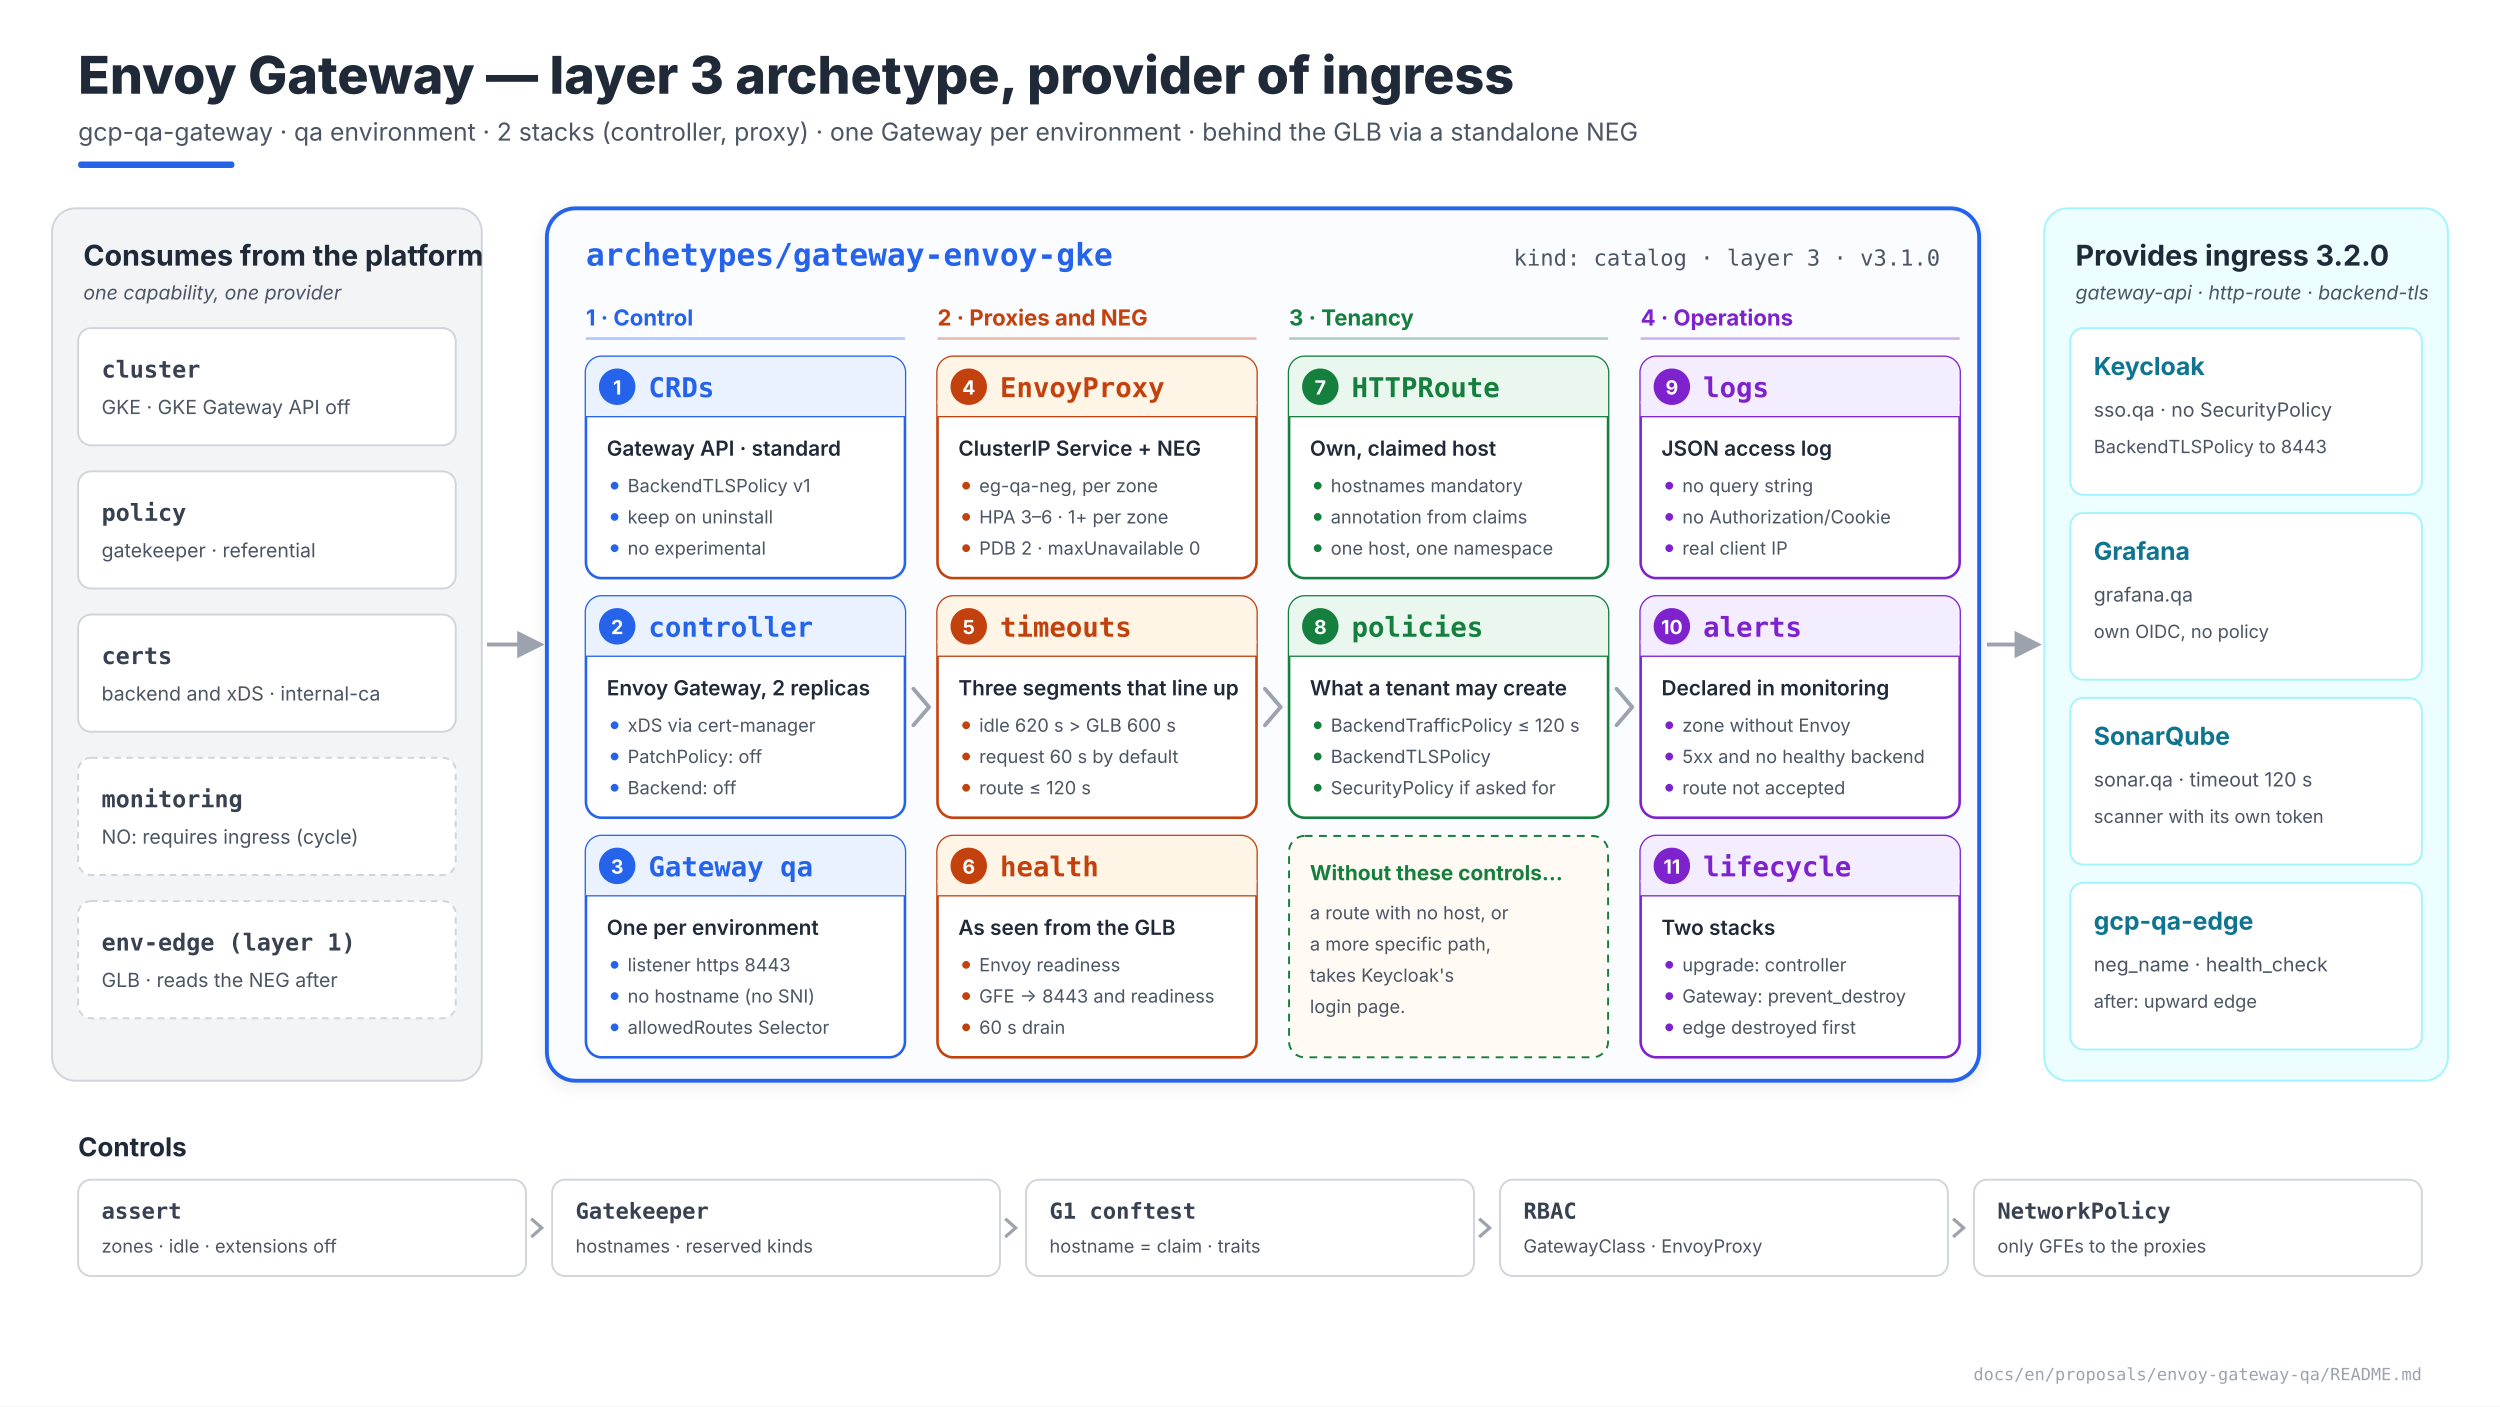
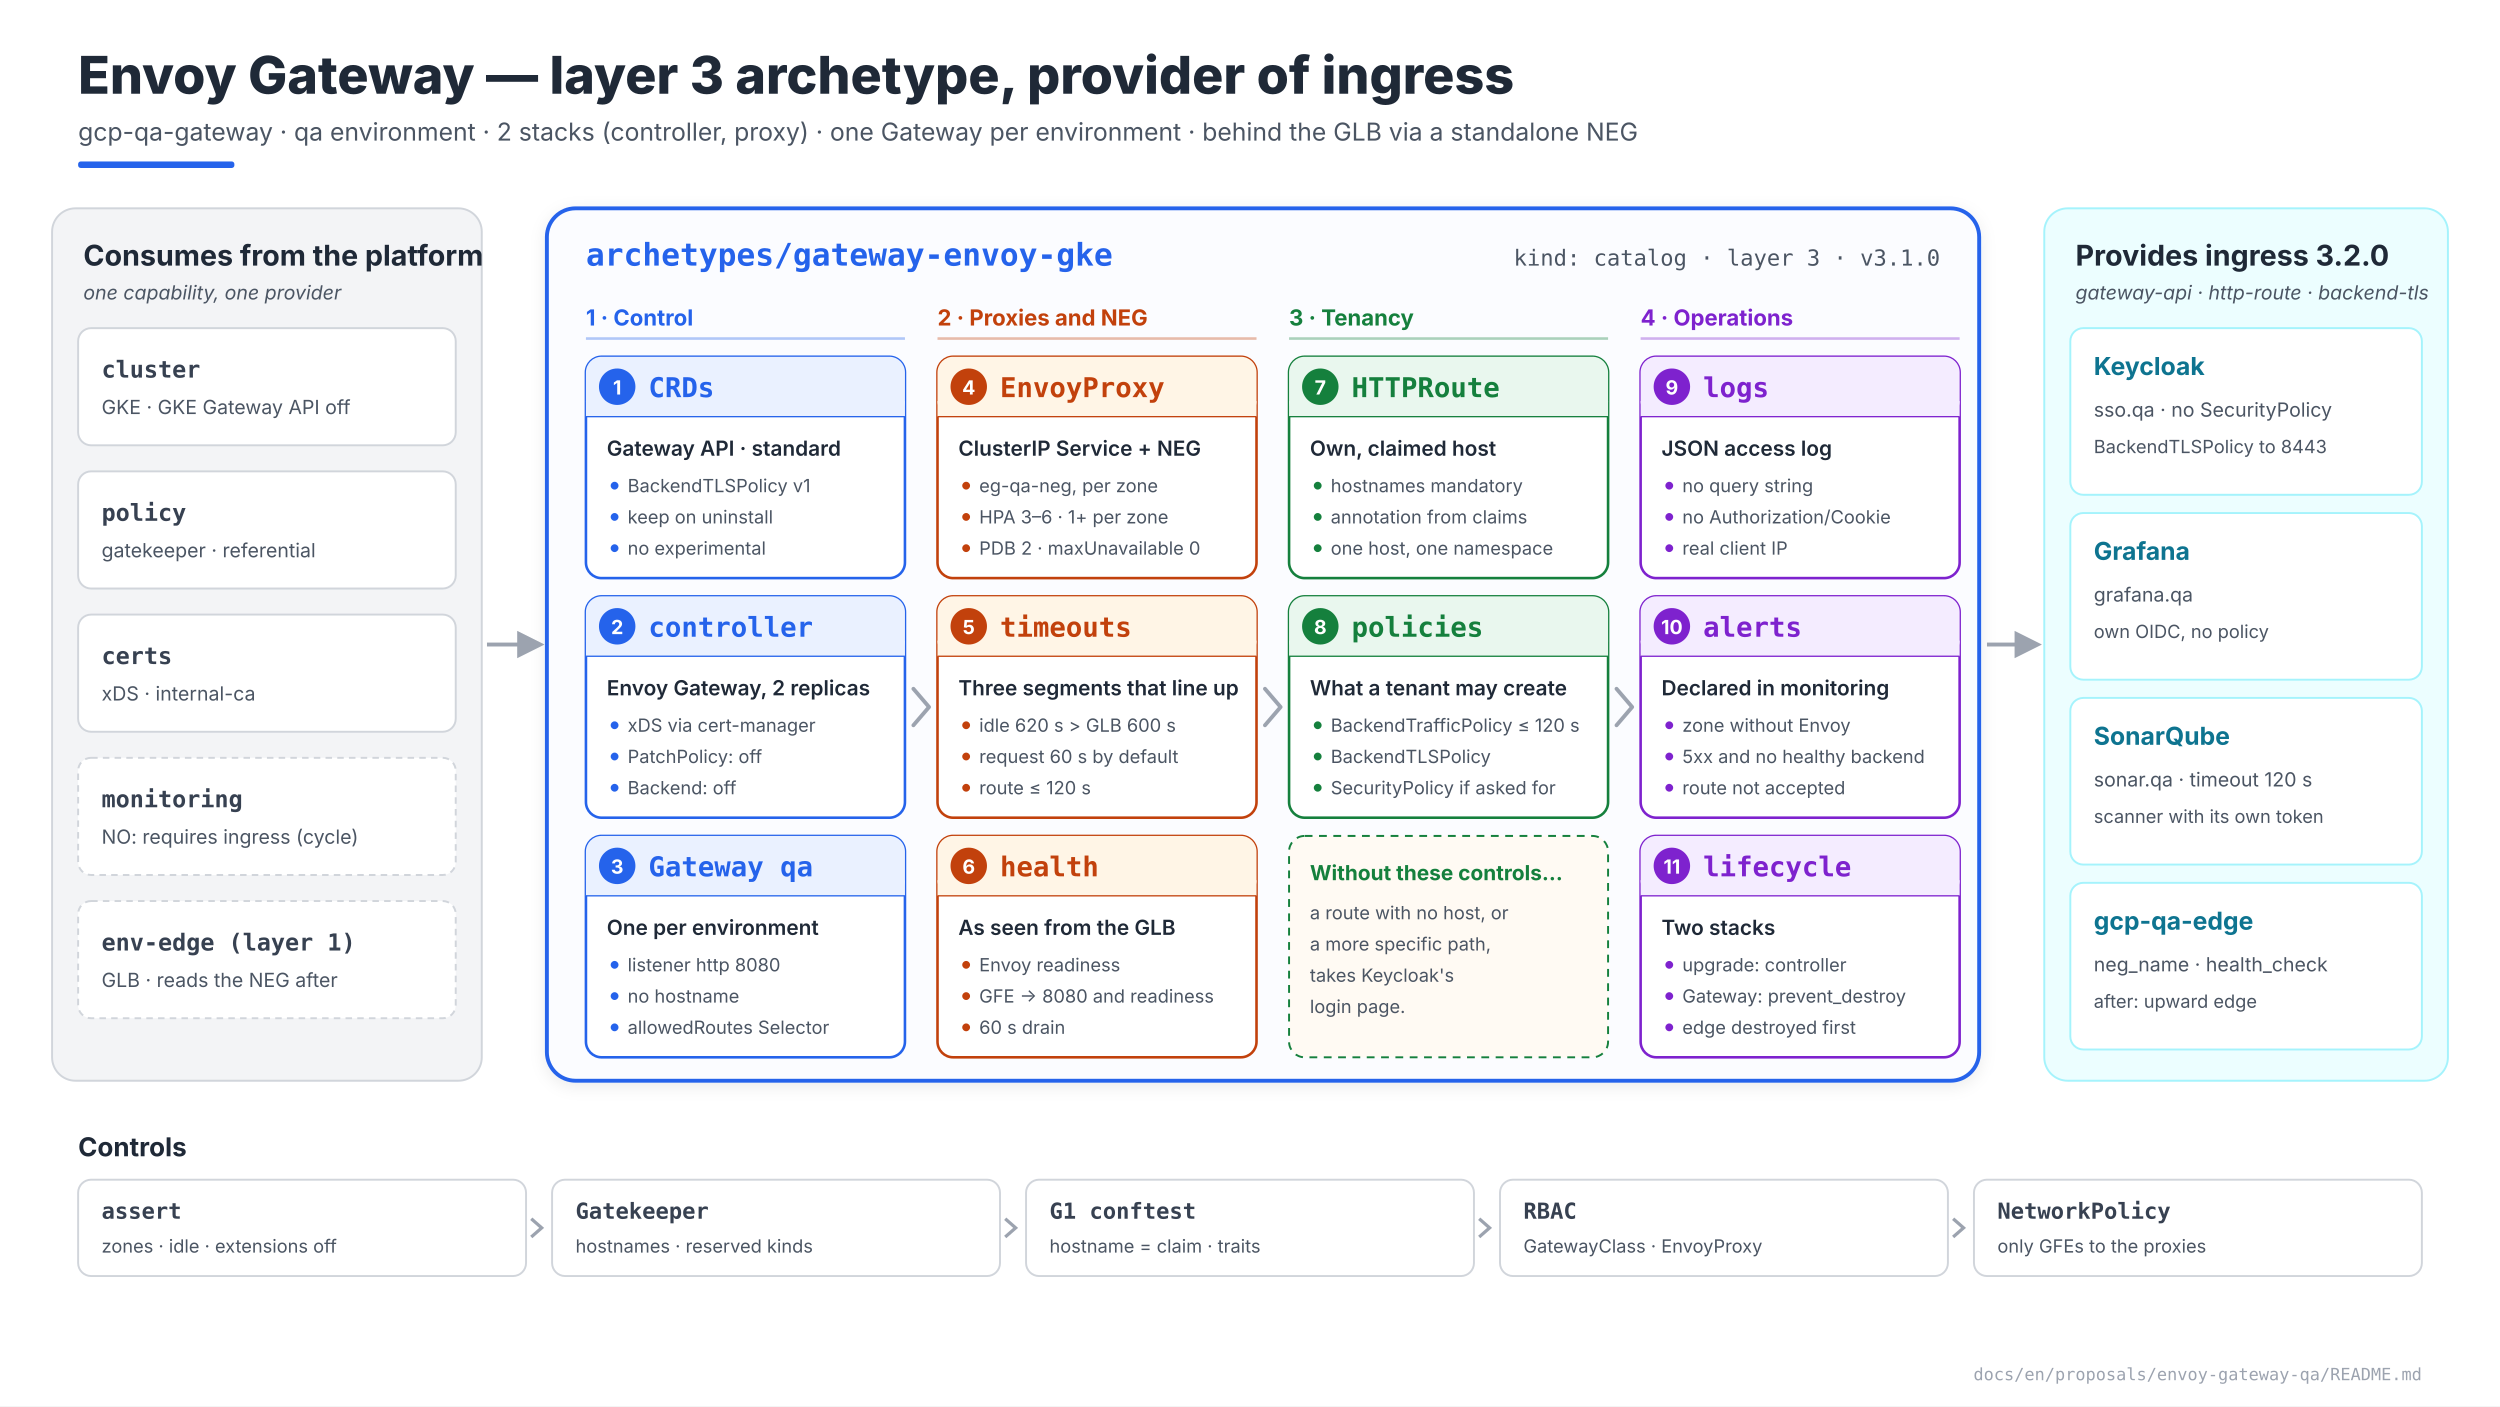
<svg xmlns="http://www.w3.org/2000/svg" viewBox="0 0 1920 1080" width="1920" height="1080" role="img" aria-label="gateway-envoy-gke archetype: blocks">
  <defs>
    <marker id="ah" viewBox="0 0 10 10" refX="8" refY="5" markerWidth="7" markerHeight="7" orient="auto-start-reverse">
      <path d="M0,0 L10,5 L0,10 z" fill="#9ca3af" />
    </marker>
    <filter id="sh" x="-5%" y="-5%" width="110%" height="115%">
      <feDropShadow dx="0" dy="3" stdDeviation="6" flood-color="#111827" flood-opacity="0.08" />
    </filter>
  </defs>
  <rect width="1920" height="1080" fill="#ffffff" />
  <text x="60" y="72" font-family="'Inter','Segoe UI','Helvetica Neue',Arial,sans-serif" font-size="40" font-weight="800" fill="#1f2937" text-anchor="start">Envoy Gateway — layer 3 archetype, provider of ingress</text>
  <text x="60" y="108" font-family="'Inter','Segoe UI','Helvetica Neue',Arial,sans-serif" font-size="19" font-weight="400" fill="#4b5563" text-anchor="start">gcp-qa-gateway · qa environment · 2 stacks (controller, proxy) · one Gateway per environment · behind the GLB via a standalone NEG</text>
  <rect x="60" y="124" width="120" height="5" rx="2" fill="#2563eb" />
  <rect x="40" y="160" width="330" height="670" rx="18" fill="#f3f4f6" stroke="#d1d5db" stroke-width="1.5" />
  <text x="64" y="204" font-family="'Inter','Segoe UI','Helvetica Neue',Arial,sans-serif" font-size="22" font-weight="700" fill="#1f2937" text-anchor="start">Consumes from the platform</text>
  <text x="64" y="230" font-family="'Inter','Segoe UI','Helvetica Neue',Arial,sans-serif" font-size="15" font-weight="400" fill="#4b5563" text-anchor="start" font-style="italic">one capability, one provider</text>
  <rect x="60" y="252" width="290" height="90" rx="10" fill="#ffffff" stroke="#d1d5db" stroke-width="1.5" />
  <text x="78" y="290" font-family="'JetBrains Mono','SFMono-Regular',Consolas,monospace" font-size="18" font-weight="700" fill="#374151" text-anchor="start">cluster</text>
  <text x="78" y="318" font-family="'Inter','Segoe UI','Helvetica Neue',Arial,sans-serif" font-size="15" font-weight="400" fill="#4b5563" text-anchor="start">GKE · GKE Gateway API off</text>
  <rect x="60" y="362" width="290" height="90" rx="10" fill="#ffffff" stroke="#d1d5db" stroke-width="1.5" />
  <text x="78" y="400" font-family="'JetBrains Mono','SFMono-Regular',Consolas,monospace" font-size="18" font-weight="700" fill="#374151" text-anchor="start">policy</text>
  <text x="78" y="428" font-family="'Inter','Segoe UI','Helvetica Neue',Arial,sans-serif" font-size="15" font-weight="400" fill="#4b5563" text-anchor="start">gatekeeper · referential</text>
  <rect x="60" y="472" width="290" height="90" rx="10" fill="#ffffff" stroke="#d1d5db" stroke-width="1.5" />
  <text x="78" y="510" font-family="'JetBrains Mono','SFMono-Regular',Consolas,monospace" font-size="18" font-weight="700" fill="#374151" text-anchor="start">certs</text>
-   <text x="78" y="538" font-family="'Inter','Segoe UI','Helvetica Neue',Arial,sans-serif" font-size="15" font-weight="400" fill="#4b5563" text-anchor="start">backend and xDS · internal-ca</text>
+   <text x="78" y="538" font-family="'Inter','Segoe UI','Helvetica Neue',Arial,sans-serif" font-size="15" font-weight="400" fill="#4b5563" text-anchor="start">xDS · internal-ca</text>
  <rect x="60" y="582" width="290" height="90" rx="10" fill="#ffffff" stroke="#d1d5db" stroke-width="1.5" stroke-dasharray="5 4" />
  <text x="78" y="620" font-family="'JetBrains Mono','SFMono-Regular',Consolas,monospace" font-size="18" font-weight="700" fill="#374151" text-anchor="start">monitoring</text>
  <text x="78" y="648" font-family="'Inter','Segoe UI','Helvetica Neue',Arial,sans-serif" font-size="15" font-weight="400" fill="#4b5563" text-anchor="start">NO: requires ingress (cycle)</text>
  <rect x="60" y="692" width="290" height="90" rx="10" fill="#ffffff" stroke="#d1d5db" stroke-width="1.5" stroke-dasharray="5 4" />
  <text x="78" y="730" font-family="'JetBrains Mono','SFMono-Regular',Consolas,monospace" font-size="18" font-weight="700" fill="#374151" text-anchor="start">env-edge (layer 1)</text>
  <text x="78" y="758" font-family="'Inter','Segoe UI','Helvetica Neue',Arial,sans-serif" font-size="15" font-weight="400" fill="#4b5563" text-anchor="start">GLB · reads the NEG after</text>
  <g filter="url(#sh)">
    <rect x="420" y="160" width="1100" height="670" rx="22" fill="#fbfcff" stroke="#2563eb" stroke-width="3" />
  </g>
  <text x="450" y="204" font-family="'JetBrains Mono','SFMono-Regular',Consolas,monospace" font-size="24" font-weight="800" fill="#2563eb" text-anchor="start">archetypes/gateway-envoy-gke</text>
  <text x="1490" y="204" font-family="'JetBrains Mono','SFMono-Regular',Consolas,monospace" font-size="17" font-weight="500" fill="#4b5563" text-anchor="end">kind: catalog · layer 3 · v3.1.0</text>
  <text x="450" y="250" font-family="'Inter','Segoe UI','Helvetica Neue',Arial,sans-serif" font-size="17" font-weight="700" fill="#2563eb" text-anchor="start">1 · Control</text>
  <line x1="450" y1="260" x2="695" y2="260" stroke="#2563eb" stroke-width="2" opacity="0.35" />
  <text x="720" y="250" font-family="'Inter','Segoe UI','Helvetica Neue',Arial,sans-serif" font-size="17" font-weight="700" fill="#c2410c" text-anchor="start">2 · Proxies and NEG</text>
  <line x1="720" y1="260" x2="965" y2="260" stroke="#c2410c" stroke-width="2" opacity="0.35" />
  <text x="990" y="250" font-family="'Inter','Segoe UI','Helvetica Neue',Arial,sans-serif" font-size="17" font-weight="700" fill="#15803d" text-anchor="start">3 · Tenancy</text>
  <line x1="990" y1="260" x2="1235" y2="260" stroke="#15803d" stroke-width="2" opacity="0.35" />
  <text x="1260" y="250" font-family="'Inter','Segoe UI','Helvetica Neue',Arial,sans-serif" font-size="17" font-weight="700" fill="#7e22ce" text-anchor="start">4 · Operations</text>
  <line x1="1260" y1="260" x2="1505" y2="260" stroke="#7e22ce" stroke-width="2" opacity="0.35" />
  <rect x="450" y="274" width="245" height="170" rx="12" fill="#ffffff" stroke="#2563eb" stroke-width="2" />
  <rect x="450" y="274" width="245" height="46" rx="12" fill="#eaf1ff" />
  <rect x="450" y="308" width="245" height="12" fill="#eaf1ff" />
  <line x1="450" y1="320" x2="695" y2="320" stroke="#2563eb" stroke-width="1" />
  <circle cx="474" cy="297" r="14" fill="#2563eb" />
  <text x="474" y="303" font-family="'Inter','Segoe UI','Helvetica Neue',Arial,sans-serif" font-size="15" font-weight="700" fill="#ffffff" text-anchor="middle">1</text>
  <text x="498" y="305" font-family="'JetBrains Mono','SFMono-Regular',Consolas,monospace" font-size="21" font-weight="700" fill="#2563eb" text-anchor="start">CRDs</text>
  <text x="466" y="350" font-family="'Inter','Segoe UI','Helvetica Neue',Arial,sans-serif" font-size="16" font-weight="600" fill="#1f2937" text-anchor="start">Gateway API · standard</text>
  <circle cx="472" cy="373" r="3" fill="#2563eb" />
  <text x="482" y="378" font-family="'Inter','Segoe UI','Helvetica Neue',Arial,sans-serif" font-size="14" font-weight="400" fill="#4b5563" text-anchor="start">BackendTLSPolicy v1</text>
  <circle cx="472" cy="397" r="3" fill="#2563eb" />
  <text x="482" y="402" font-family="'Inter','Segoe UI','Helvetica Neue',Arial,sans-serif" font-size="14" font-weight="400" fill="#4b5563" text-anchor="start">keep on uninstall</text>
  <circle cx="472" cy="421" r="3" fill="#2563eb" />
  <text x="482" y="426" font-family="'Inter','Segoe UI','Helvetica Neue',Arial,sans-serif" font-size="14" font-weight="400" fill="#4b5563" text-anchor="start">no experimental</text>
  <rect x="450" y="458" width="245" height="170" rx="12" fill="#ffffff" stroke="#2563eb" stroke-width="2" />
  <rect x="450" y="458" width="245" height="46" rx="12" fill="#eaf1ff" />
  <rect x="450" y="492" width="245" height="12" fill="#eaf1ff" />
  <line x1="450" y1="504" x2="695" y2="504" stroke="#2563eb" stroke-width="1" />
  <circle cx="474" cy="481" r="14" fill="#2563eb" />
  <text x="474" y="487" font-family="'Inter','Segoe UI','Helvetica Neue',Arial,sans-serif" font-size="15" font-weight="700" fill="#ffffff" text-anchor="middle">2</text>
  <text x="498" y="489" font-family="'JetBrains Mono','SFMono-Regular',Consolas,monospace" font-size="21" font-weight="700" fill="#2563eb" text-anchor="start">controller</text>
  <text x="466" y="534" font-family="'Inter','Segoe UI','Helvetica Neue',Arial,sans-serif" font-size="16" font-weight="600" fill="#1f2937" text-anchor="start">Envoy Gateway, 2 replicas</text>
  <circle cx="472" cy="557" r="3" fill="#2563eb" />
  <text x="482" y="562" font-family="'Inter','Segoe UI','Helvetica Neue',Arial,sans-serif" font-size="14" font-weight="400" fill="#4b5563" text-anchor="start">xDS via cert-manager</text>
  <circle cx="472" cy="581" r="3" fill="#2563eb" />
  <text x="482" y="586" font-family="'Inter','Segoe UI','Helvetica Neue',Arial,sans-serif" font-size="14" font-weight="400" fill="#4b5563" text-anchor="start">PatchPolicy: off</text>
  <circle cx="472" cy="605" r="3" fill="#2563eb" />
  <text x="482" y="610" font-family="'Inter','Segoe UI','Helvetica Neue',Arial,sans-serif" font-size="14" font-weight="400" fill="#4b5563" text-anchor="start">Backend: off</text>
  <rect x="450" y="642" width="245" height="170" rx="12" fill="#ffffff" stroke="#2563eb" stroke-width="2" />
  <rect x="450" y="642" width="245" height="46" rx="12" fill="#eaf1ff" />
  <rect x="450" y="676" width="245" height="12" fill="#eaf1ff" />
  <line x1="450" y1="688" x2="695" y2="688" stroke="#2563eb" stroke-width="1" />
  <circle cx="474" cy="665" r="14" fill="#2563eb" />
  <text x="474" y="671" font-family="'Inter','Segoe UI','Helvetica Neue',Arial,sans-serif" font-size="15" font-weight="700" fill="#ffffff" text-anchor="middle">3</text>
  <text x="498" y="673" font-family="'JetBrains Mono','SFMono-Regular',Consolas,monospace" font-size="21" font-weight="700" fill="#2563eb" text-anchor="start">Gateway qa</text>
  <text x="466" y="718" font-family="'Inter','Segoe UI','Helvetica Neue',Arial,sans-serif" font-size="16" font-weight="600" fill="#1f2937" text-anchor="start">One per environment</text>
  <circle cx="472" cy="741" r="3" fill="#2563eb" />
-   <text x="482" y="746" font-family="'Inter','Segoe UI','Helvetica Neue',Arial,sans-serif" font-size="14" font-weight="400" fill="#4b5563" text-anchor="start">listener https 8443</text>
+   <text x="482" y="746" font-family="'Inter','Segoe UI','Helvetica Neue',Arial,sans-serif" font-size="14" font-weight="400" fill="#4b5563" text-anchor="start">listener http 8080</text>
  <circle cx="472" cy="765" r="3" fill="#2563eb" />
-   <text x="482" y="770" font-family="'Inter','Segoe UI','Helvetica Neue',Arial,sans-serif" font-size="14" font-weight="400" fill="#4b5563" text-anchor="start">no hostname (no SNI)</text>
+   <text x="482" y="770" font-family="'Inter','Segoe UI','Helvetica Neue',Arial,sans-serif" font-size="14" font-weight="400" fill="#4b5563" text-anchor="start">no hostname</text>
  <circle cx="472" cy="789" r="3" fill="#2563eb" />
  <text x="482" y="794" font-family="'Inter','Segoe UI','Helvetica Neue',Arial,sans-serif" font-size="14" font-weight="400" fill="#4b5563" text-anchor="start">allowedRoutes Selector</text>
  <rect x="720" y="274" width="245" height="170" rx="12" fill="#ffffff" stroke="#c2410c" stroke-width="2" />
  <rect x="720" y="274" width="245" height="46" rx="12" fill="#fff5e6" />
  <rect x="720" y="308" width="245" height="12" fill="#fff5e6" />
  <line x1="720" y1="320" x2="965" y2="320" stroke="#c2410c" stroke-width="1" />
  <circle cx="744" cy="297" r="14" fill="#c2410c" />
  <text x="744" y="303" font-family="'Inter','Segoe UI','Helvetica Neue',Arial,sans-serif" font-size="15" font-weight="700" fill="#ffffff" text-anchor="middle">4</text>
  <text x="768" y="305" font-family="'JetBrains Mono','SFMono-Regular',Consolas,monospace" font-size="21" font-weight="700" fill="#c2410c" text-anchor="start">EnvoyProxy</text>
  <text x="736" y="350" font-family="'Inter','Segoe UI','Helvetica Neue',Arial,sans-serif" font-size="16" font-weight="600" fill="#1f2937" text-anchor="start">ClusterIP Service + NEG</text>
  <circle cx="742" cy="373" r="3" fill="#c2410c" />
  <text x="752" y="378" font-family="'Inter','Segoe UI','Helvetica Neue',Arial,sans-serif" font-size="14" font-weight="400" fill="#4b5563" text-anchor="start">eg-qa-neg, per zone</text>
  <circle cx="742" cy="397" r="3" fill="#c2410c" />
  <text x="752" y="402" font-family="'Inter','Segoe UI','Helvetica Neue',Arial,sans-serif" font-size="14" font-weight="400" fill="#4b5563" text-anchor="start">HPA 3–6 · 1+ per zone</text>
  <circle cx="742" cy="421" r="3" fill="#c2410c" />
  <text x="752" y="426" font-family="'Inter','Segoe UI','Helvetica Neue',Arial,sans-serif" font-size="14" font-weight="400" fill="#4b5563" text-anchor="start">PDB 2 · maxUnavailable 0</text>
  <rect x="720" y="458" width="245" height="170" rx="12" fill="#ffffff" stroke="#c2410c" stroke-width="2" />
  <rect x="720" y="458" width="245" height="46" rx="12" fill="#fff5e6" />
  <rect x="720" y="492" width="245" height="12" fill="#fff5e6" />
  <line x1="720" y1="504" x2="965" y2="504" stroke="#c2410c" stroke-width="1" />
  <circle cx="744" cy="481" r="14" fill="#c2410c" />
  <text x="744" y="487" font-family="'Inter','Segoe UI','Helvetica Neue',Arial,sans-serif" font-size="15" font-weight="700" fill="#ffffff" text-anchor="middle">5</text>
  <text x="768" y="489" font-family="'JetBrains Mono','SFMono-Regular',Consolas,monospace" font-size="21" font-weight="700" fill="#c2410c" text-anchor="start">timeouts</text>
  <text x="736" y="534" font-family="'Inter','Segoe UI','Helvetica Neue',Arial,sans-serif" font-size="16" font-weight="600" fill="#1f2937" text-anchor="start">Three segments that line up</text>
  <circle cx="742" cy="557" r="3" fill="#c2410c" />
  <text x="752" y="562" font-family="'Inter','Segoe UI','Helvetica Neue',Arial,sans-serif" font-size="14" font-weight="400" fill="#4b5563" text-anchor="start">idle 620 s &gt; GLB 600 s</text>
  <circle cx="742" cy="581" r="3" fill="#c2410c" />
  <text x="752" y="586" font-family="'Inter','Segoe UI','Helvetica Neue',Arial,sans-serif" font-size="14" font-weight="400" fill="#4b5563" text-anchor="start">request 60 s by default</text>
  <circle cx="742" cy="605" r="3" fill="#c2410c" />
  <text x="752" y="610" font-family="'Inter','Segoe UI','Helvetica Neue',Arial,sans-serif" font-size="14" font-weight="400" fill="#4b5563" text-anchor="start">route ≤ 120 s</text>
  <rect x="720" y="642" width="245" height="170" rx="12" fill="#ffffff" stroke="#c2410c" stroke-width="2" />
  <rect x="720" y="642" width="245" height="46" rx="12" fill="#fff5e6" />
  <rect x="720" y="676" width="245" height="12" fill="#fff5e6" />
  <line x1="720" y1="688" x2="965" y2="688" stroke="#c2410c" stroke-width="1" />
  <circle cx="744" cy="665" r="14" fill="#c2410c" />
  <text x="744" y="671" font-family="'Inter','Segoe UI','Helvetica Neue',Arial,sans-serif" font-size="15" font-weight="700" fill="#ffffff" text-anchor="middle">6</text>
  <text x="768" y="673" font-family="'JetBrains Mono','SFMono-Regular',Consolas,monospace" font-size="21" font-weight="700" fill="#c2410c" text-anchor="start">health</text>
  <text x="736" y="718" font-family="'Inter','Segoe UI','Helvetica Neue',Arial,sans-serif" font-size="16" font-weight="600" fill="#1f2937" text-anchor="start">As seen from the GLB</text>
  <circle cx="742" cy="741" r="3" fill="#c2410c" />
  <text x="752" y="746" font-family="'Inter','Segoe UI','Helvetica Neue',Arial,sans-serif" font-size="14" font-weight="400" fill="#4b5563" text-anchor="start">Envoy readiness</text>
  <circle cx="742" cy="765" r="3" fill="#c2410c" />
-   <text x="752" y="770" font-family="'Inter','Segoe UI','Helvetica Neue',Arial,sans-serif" font-size="14" font-weight="400" fill="#4b5563" text-anchor="start">GFE → 8443 and readiness</text>
+   <text x="752" y="770" font-family="'Inter','Segoe UI','Helvetica Neue',Arial,sans-serif" font-size="14" font-weight="400" fill="#4b5563" text-anchor="start">GFE → 8080 and readiness</text>
  <circle cx="742" cy="789" r="3" fill="#c2410c" />
  <text x="752" y="794" font-family="'Inter','Segoe UI','Helvetica Neue',Arial,sans-serif" font-size="14" font-weight="400" fill="#4b5563" text-anchor="start">60 s drain</text>
  <rect x="990" y="274" width="245" height="170" rx="12" fill="#ffffff" stroke="#15803d" stroke-width="2" />
  <rect x="990" y="274" width="245" height="46" rx="12" fill="#e9f7ee" />
  <rect x="990" y="308" width="245" height="12" fill="#e9f7ee" />
  <line x1="990" y1="320" x2="1235" y2="320" stroke="#15803d" stroke-width="1" />
  <circle cx="1014" cy="297" r="14" fill="#15803d" />
  <text x="1014" y="303" font-family="'Inter','Segoe UI','Helvetica Neue',Arial,sans-serif" font-size="15" font-weight="700" fill="#ffffff" text-anchor="middle">7</text>
  <text x="1038" y="305" font-family="'JetBrains Mono','SFMono-Regular',Consolas,monospace" font-size="21" font-weight="700" fill="#15803d" text-anchor="start">HTTPRoute</text>
  <text x="1006" y="350" font-family="'Inter','Segoe UI','Helvetica Neue',Arial,sans-serif" font-size="16" font-weight="600" fill="#1f2937" text-anchor="start">Own, claimed host</text>
  <circle cx="1012" cy="373" r="3" fill="#15803d" />
  <text x="1022" y="378" font-family="'Inter','Segoe UI','Helvetica Neue',Arial,sans-serif" font-size="14" font-weight="400" fill="#4b5563" text-anchor="start">hostnames mandatory</text>
  <circle cx="1012" cy="397" r="3" fill="#15803d" />
  <text x="1022" y="402" font-family="'Inter','Segoe UI','Helvetica Neue',Arial,sans-serif" font-size="14" font-weight="400" fill="#4b5563" text-anchor="start">annotation from claims</text>
  <circle cx="1012" cy="421" r="3" fill="#15803d" />
  <text x="1022" y="426" font-family="'Inter','Segoe UI','Helvetica Neue',Arial,sans-serif" font-size="14" font-weight="400" fill="#4b5563" text-anchor="start">one host, one namespace</text>
  <rect x="990" y="458" width="245" height="170" rx="12" fill="#ffffff" stroke="#15803d" stroke-width="2" />
  <rect x="990" y="458" width="245" height="46" rx="12" fill="#e9f7ee" />
  <rect x="990" y="492" width="245" height="12" fill="#e9f7ee" />
  <line x1="990" y1="504" x2="1235" y2="504" stroke="#15803d" stroke-width="1" />
  <circle cx="1014" cy="481" r="14" fill="#15803d" />
  <text x="1014" y="487" font-family="'Inter','Segoe UI','Helvetica Neue',Arial,sans-serif" font-size="15" font-weight="700" fill="#ffffff" text-anchor="middle">8</text>
  <text x="1038" y="489" font-family="'JetBrains Mono','SFMono-Regular',Consolas,monospace" font-size="21" font-weight="700" fill="#15803d" text-anchor="start">policies</text>
  <text x="1006" y="534" font-family="'Inter','Segoe UI','Helvetica Neue',Arial,sans-serif" font-size="16" font-weight="600" fill="#1f2937" text-anchor="start">What a tenant may create</text>
  <circle cx="1012" cy="557" r="3" fill="#15803d" />
  <text x="1022" y="562" font-family="'Inter','Segoe UI','Helvetica Neue',Arial,sans-serif" font-size="14" font-weight="400" fill="#4b5563" text-anchor="start">BackendTrafficPolicy ≤ 120 s</text>
  <circle cx="1012" cy="581" r="3" fill="#15803d" />
  <text x="1022" y="586" font-family="'Inter','Segoe UI','Helvetica Neue',Arial,sans-serif" font-size="14" font-weight="400" fill="#4b5563" text-anchor="start">BackendTLSPolicy</text>
  <circle cx="1012" cy="605" r="3" fill="#15803d" />
  <text x="1022" y="610" font-family="'Inter','Segoe UI','Helvetica Neue',Arial,sans-serif" font-size="14" font-weight="400" fill="#4b5563" text-anchor="start">SecurityPolicy if asked for</text>
  <rect x="990" y="642" width="245" height="170" rx="12" fill="#fffaf3" stroke="#15803d" stroke-width="1.5" stroke-dasharray="6 5" />
  <text x="1006" y="676" font-family="'Inter','Segoe UI','Helvetica Neue',Arial,sans-serif" font-size="16" font-weight="700" fill="#15803d" text-anchor="start">Without these controls…</text>
  <text x="1006" y="706" font-family="'Inter','Segoe UI','Helvetica Neue',Arial,sans-serif" font-size="14" font-weight="400" fill="#4b5563" text-anchor="start">a route with no host, or</text>
  <text x="1006" y="730" font-family="'Inter','Segoe UI','Helvetica Neue',Arial,sans-serif" font-size="14" font-weight="400" fill="#4b5563" text-anchor="start">a more specific path,</text>
  <text x="1006" y="754" font-family="'Inter','Segoe UI','Helvetica Neue',Arial,sans-serif" font-size="14" font-weight="400" fill="#4b5563" text-anchor="start">takes Keycloak's</text>
  <text x="1006" y="778" font-family="'Inter','Segoe UI','Helvetica Neue',Arial,sans-serif" font-size="14" font-weight="400" fill="#4b5563" text-anchor="start">login page.</text>
  <rect x="1260" y="274" width="245" height="170" rx="12" fill="#ffffff" stroke="#7e22ce" stroke-width="2" />
  <rect x="1260" y="274" width="245" height="46" rx="12" fill="#f4ecff" />
  <rect x="1260" y="308" width="245" height="12" fill="#f4ecff" />
  <line x1="1260" y1="320" x2="1505" y2="320" stroke="#7e22ce" stroke-width="1" />
  <circle cx="1284" cy="297" r="14" fill="#7e22ce" />
  <text x="1284" y="303" font-family="'Inter','Segoe UI','Helvetica Neue',Arial,sans-serif" font-size="15" font-weight="700" fill="#ffffff" text-anchor="middle">9</text>
  <text x="1308" y="305" font-family="'JetBrains Mono','SFMono-Regular',Consolas,monospace" font-size="21" font-weight="700" fill="#7e22ce" text-anchor="start">logs</text>
  <text x="1276" y="350" font-family="'Inter','Segoe UI','Helvetica Neue',Arial,sans-serif" font-size="16" font-weight="600" fill="#1f2937" text-anchor="start">JSON access log</text>
  <circle cx="1282" cy="373" r="3" fill="#7e22ce" />
  <text x="1292" y="378" font-family="'Inter','Segoe UI','Helvetica Neue',Arial,sans-serif" font-size="14" font-weight="400" fill="#4b5563" text-anchor="start">no query string</text>
  <circle cx="1282" cy="397" r="3" fill="#7e22ce" />
  <text x="1292" y="402" font-family="'Inter','Segoe UI','Helvetica Neue',Arial,sans-serif" font-size="14" font-weight="400" fill="#4b5563" text-anchor="start">no Authorization/Cookie</text>
  <circle cx="1282" cy="421" r="3" fill="#7e22ce" />
  <text x="1292" y="426" font-family="'Inter','Segoe UI','Helvetica Neue',Arial,sans-serif" font-size="14" font-weight="400" fill="#4b5563" text-anchor="start">real client IP</text>
  <rect x="1260" y="458" width="245" height="170" rx="12" fill="#ffffff" stroke="#7e22ce" stroke-width="2" />
  <rect x="1260" y="458" width="245" height="46" rx="12" fill="#f4ecff" />
  <rect x="1260" y="492" width="245" height="12" fill="#f4ecff" />
  <line x1="1260" y1="504" x2="1505" y2="504" stroke="#7e22ce" stroke-width="1" />
  <circle cx="1284" cy="481" r="14" fill="#7e22ce" />
  <text x="1284" y="487" font-family="'Inter','Segoe UI','Helvetica Neue',Arial,sans-serif" font-size="15" font-weight="700" fill="#ffffff" text-anchor="middle">10</text>
  <text x="1308" y="489" font-family="'JetBrains Mono','SFMono-Regular',Consolas,monospace" font-size="21" font-weight="700" fill="#7e22ce" text-anchor="start">alerts</text>
  <text x="1276" y="534" font-family="'Inter','Segoe UI','Helvetica Neue',Arial,sans-serif" font-size="16" font-weight="600" fill="#1f2937" text-anchor="start">Declared in monitoring</text>
  <circle cx="1282" cy="557" r="3" fill="#7e22ce" />
  <text x="1292" y="562" font-family="'Inter','Segoe UI','Helvetica Neue',Arial,sans-serif" font-size="14" font-weight="400" fill="#4b5563" text-anchor="start">zone without Envoy</text>
  <circle cx="1282" cy="581" r="3" fill="#7e22ce" />
  <text x="1292" y="586" font-family="'Inter','Segoe UI','Helvetica Neue',Arial,sans-serif" font-size="14" font-weight="400" fill="#4b5563" text-anchor="start">5xx and no healthy backend</text>
  <circle cx="1282" cy="605" r="3" fill="#7e22ce" />
  <text x="1292" y="610" font-family="'Inter','Segoe UI','Helvetica Neue',Arial,sans-serif" font-size="14" font-weight="400" fill="#4b5563" text-anchor="start">route not accepted</text>
  <rect x="1260" y="642" width="245" height="170" rx="12" fill="#ffffff" stroke="#7e22ce" stroke-width="2" />
  <rect x="1260" y="642" width="245" height="46" rx="12" fill="#f4ecff" />
  <rect x="1260" y="676" width="245" height="12" fill="#f4ecff" />
  <line x1="1260" y1="688" x2="1505" y2="688" stroke="#7e22ce" stroke-width="1" />
  <circle cx="1284" cy="665" r="14" fill="#7e22ce" />
  <text x="1284" y="671" font-family="'Inter','Segoe UI','Helvetica Neue',Arial,sans-serif" font-size="15" font-weight="700" fill="#ffffff" text-anchor="middle">11</text>
  <text x="1308" y="673" font-family="'JetBrains Mono','SFMono-Regular',Consolas,monospace" font-size="21" font-weight="700" fill="#7e22ce" text-anchor="start">lifecycle</text>
  <text x="1276" y="718" font-family="'Inter','Segoe UI','Helvetica Neue',Arial,sans-serif" font-size="16" font-weight="600" fill="#1f2937" text-anchor="start">Two stacks</text>
  <circle cx="1282" cy="741" r="3" fill="#7e22ce" />
  <text x="1292" y="746" font-family="'Inter','Segoe UI','Helvetica Neue',Arial,sans-serif" font-size="14" font-weight="400" fill="#4b5563" text-anchor="start">upgrade: controller</text>
  <circle cx="1282" cy="765" r="3" fill="#7e22ce" />
  <text x="1292" y="770" font-family="'Inter','Segoe UI','Helvetica Neue',Arial,sans-serif" font-size="14" font-weight="400" fill="#4b5563" text-anchor="start">Gateway: prevent_destroy</text>
  <circle cx="1282" cy="789" r="3" fill="#7e22ce" />
  <text x="1292" y="794" font-family="'Inter','Segoe UI','Helvetica Neue',Arial,sans-serif" font-size="14" font-weight="400" fill="#4b5563" text-anchor="start">edge destroyed first</text>
  <path d="M701.5,529.0 L713.5,543.0 L701.5,557.0" fill="none" stroke="#9ca3af" stroke-width="3" stroke-linecap="round" stroke-linejoin="round" />
  <path d="M971.5,529.0 L983.5,543.0 L971.5,557.0" fill="none" stroke="#9ca3af" stroke-width="3" stroke-linecap="round" stroke-linejoin="round" />
  <path d="M1241.5,529.0 L1253.5,543.0 L1241.5,557.0" fill="none" stroke="#9ca3af" stroke-width="3" stroke-linecap="round" stroke-linejoin="round" />
  <line x1="374" y1="495.0" x2="414" y2="495.0" stroke="#9ca3af" stroke-width="3" marker-end="url(#ah)" />
  <rect x="1570" y="160" width="310" height="670" rx="18" fill="#ecfeff" stroke="#a5f3fc" stroke-width="1.5" />
  <text x="1594" y="204" font-family="'Inter','Segoe UI','Helvetica Neue',Arial,sans-serif" font-size="22" font-weight="700" fill="#1f2937" text-anchor="start">Provides ingress 3.2.0</text>
  <text x="1594" y="230" font-family="'Inter','Segoe UI','Helvetica Neue',Arial,sans-serif" font-size="15" font-weight="400" fill="#4b5563" text-anchor="start" font-style="italic">gateway-api · http-route · backend-tls</text>
  <rect x="1590" y="252" width="270" height="128" rx="10" fill="#ffffff" stroke="#a5f3fc" stroke-width="1.5" />
  <text x="1608" y="288" font-family="'Inter','Segoe UI','Helvetica Neue',Arial,sans-serif" font-size="19" font-weight="700" fill="#0e7490" text-anchor="start">Keycloak</text>
  <text x="1608" y="320" font-family="'Inter','Segoe UI','Helvetica Neue',Arial,sans-serif" font-size="15" font-weight="400" fill="#4b5563" text-anchor="start">sso.qa · no SecurityPolicy</text>
  <text x="1608" y="348" font-family="'Inter','Segoe UI','Helvetica Neue',Arial,sans-serif" font-size="14" font-weight="400" fill="#4b5563" text-anchor="start">BackendTLSPolicy to 8443</text>
  <rect x="1590" y="394" width="270" height="128" rx="10" fill="#ffffff" stroke="#a5f3fc" stroke-width="1.5" />
  <text x="1608" y="430" font-family="'Inter','Segoe UI','Helvetica Neue',Arial,sans-serif" font-size="19" font-weight="700" fill="#0e7490" text-anchor="start">Grafana</text>
  <text x="1608" y="462" font-family="'Inter','Segoe UI','Helvetica Neue',Arial,sans-serif" font-size="15" font-weight="400" fill="#4b5563" text-anchor="start">grafana.qa</text>
  <text x="1608" y="490" font-family="'Inter','Segoe UI','Helvetica Neue',Arial,sans-serif" font-size="14" font-weight="400" fill="#4b5563" text-anchor="start">own OIDC, no policy</text>
  <rect x="1590" y="536" width="270" height="128" rx="10" fill="#ffffff" stroke="#a5f3fc" stroke-width="1.5" />
  <text x="1608" y="572" font-family="'Inter','Segoe UI','Helvetica Neue',Arial,sans-serif" font-size="19" font-weight="700" fill="#0e7490" text-anchor="start">SonarQube</text>
  <text x="1608" y="604" font-family="'Inter','Segoe UI','Helvetica Neue',Arial,sans-serif" font-size="15" font-weight="400" fill="#4b5563" text-anchor="start">sonar.qa · timeout 120 s</text>
  <text x="1608" y="632" font-family="'Inter','Segoe UI','Helvetica Neue',Arial,sans-serif" font-size="14" font-weight="400" fill="#4b5563" text-anchor="start">scanner with its own token</text>
  <rect x="1590" y="678" width="270" height="128" rx="10" fill="#ffffff" stroke="#a5f3fc" stroke-width="1.5" />
  <text x="1608" y="714" font-family="'Inter','Segoe UI','Helvetica Neue',Arial,sans-serif" font-size="19" font-weight="700" fill="#0e7490" text-anchor="start">gcp-qa-edge</text>
  <text x="1608" y="746" font-family="'Inter','Segoe UI','Helvetica Neue',Arial,sans-serif" font-size="15" font-weight="400" fill="#4b5563" text-anchor="start">neg_name · health_check</text>
  <text x="1608" y="774" font-family="'Inter','Segoe UI','Helvetica Neue',Arial,sans-serif" font-size="14" font-weight="400" fill="#4b5563" text-anchor="start">after: upward edge</text>
  <line x1="1526" y1="495.0" x2="1564" y2="495.0" stroke="#9ca3af" stroke-width="3" marker-end="url(#ah)" />
  <text x="60" y="888" font-family="'Inter','Segoe UI','Helvetica Neue',Arial,sans-serif" font-size="20" font-weight="700" fill="#1f2937" text-anchor="start">Controls</text>
  <rect x="60" y="906" width="344" height="74" rx="10" fill="#ffffff" stroke="#d1d5db" stroke-width="1.5" />
  <text x="78" y="936" font-family="'JetBrains Mono','SFMono-Regular',Consolas,monospace" font-size="17" font-weight="700" fill="#374151" text-anchor="start">assert</text>
  <text x="78" y="962" font-family="'Inter','Segoe UI','Helvetica Neue',Arial,sans-serif" font-size="14" font-weight="400" fill="#4b5563" text-anchor="start">zones · idle · extensions off</text>
  <path d="M408,936 l8,7 l-8,7" fill="none" stroke="#9ca3af" stroke-width="2.5" />
  <rect x="424" y="906" width="344" height="74" rx="10" fill="#ffffff" stroke="#d1d5db" stroke-width="1.5" />
  <text x="442" y="936" font-family="'JetBrains Mono','SFMono-Regular',Consolas,monospace" font-size="17" font-weight="700" fill="#374151" text-anchor="start">Gatekeeper</text>
  <text x="442" y="962" font-family="'Inter','Segoe UI','Helvetica Neue',Arial,sans-serif" font-size="14" font-weight="400" fill="#4b5563" text-anchor="start">hostnames · reserved kinds</text>
  <path d="M772,936 l8,7 l-8,7" fill="none" stroke="#9ca3af" stroke-width="2.5" />
  <rect x="788" y="906" width="344" height="74" rx="10" fill="#ffffff" stroke="#d1d5db" stroke-width="1.5" />
  <text x="806" y="936" font-family="'JetBrains Mono','SFMono-Regular',Consolas,monospace" font-size="17" font-weight="700" fill="#374151" text-anchor="start">G1 conftest</text>
  <text x="806" y="962" font-family="'Inter','Segoe UI','Helvetica Neue',Arial,sans-serif" font-size="14" font-weight="400" fill="#4b5563" text-anchor="start">hostname = claim · traits</text>
  <path d="M1136,936 l8,7 l-8,7" fill="none" stroke="#9ca3af" stroke-width="2.5" />
  <rect x="1152" y="906" width="344" height="74" rx="10" fill="#ffffff" stroke="#d1d5db" stroke-width="1.5" />
  <text x="1170" y="936" font-family="'JetBrains Mono','SFMono-Regular',Consolas,monospace" font-size="17" font-weight="700" fill="#374151" text-anchor="start">RBAC</text>
  <text x="1170" y="962" font-family="'Inter','Segoe UI','Helvetica Neue',Arial,sans-serif" font-size="14" font-weight="400" fill="#4b5563" text-anchor="start">GatewayClass · EnvoyProxy</text>
  <path d="M1500,936 l8,7 l-8,7" fill="none" stroke="#9ca3af" stroke-width="2.5" />
  <rect x="1516" y="906" width="344" height="74" rx="10" fill="#ffffff" stroke="#d1d5db" stroke-width="1.5" />
  <text x="1534" y="936" font-family="'JetBrains Mono','SFMono-Regular',Consolas,monospace" font-size="17" font-weight="700" fill="#374151" text-anchor="start">NetworkPolicy</text>
  <text x="1534" y="962" font-family="'Inter','Segoe UI','Helvetica Neue',Arial,sans-serif" font-size="14" font-weight="400" fill="#4b5563" text-anchor="start">only GFEs to the proxies</text>
  <text x="1860" y="1060" font-family="'JetBrains Mono','SFMono-Regular',Consolas,monospace" font-size="13" font-weight="400" fill="#9ca3af" text-anchor="end">docs/en/proposals/envoy-gateway-qa/README.md</text>
</svg>
